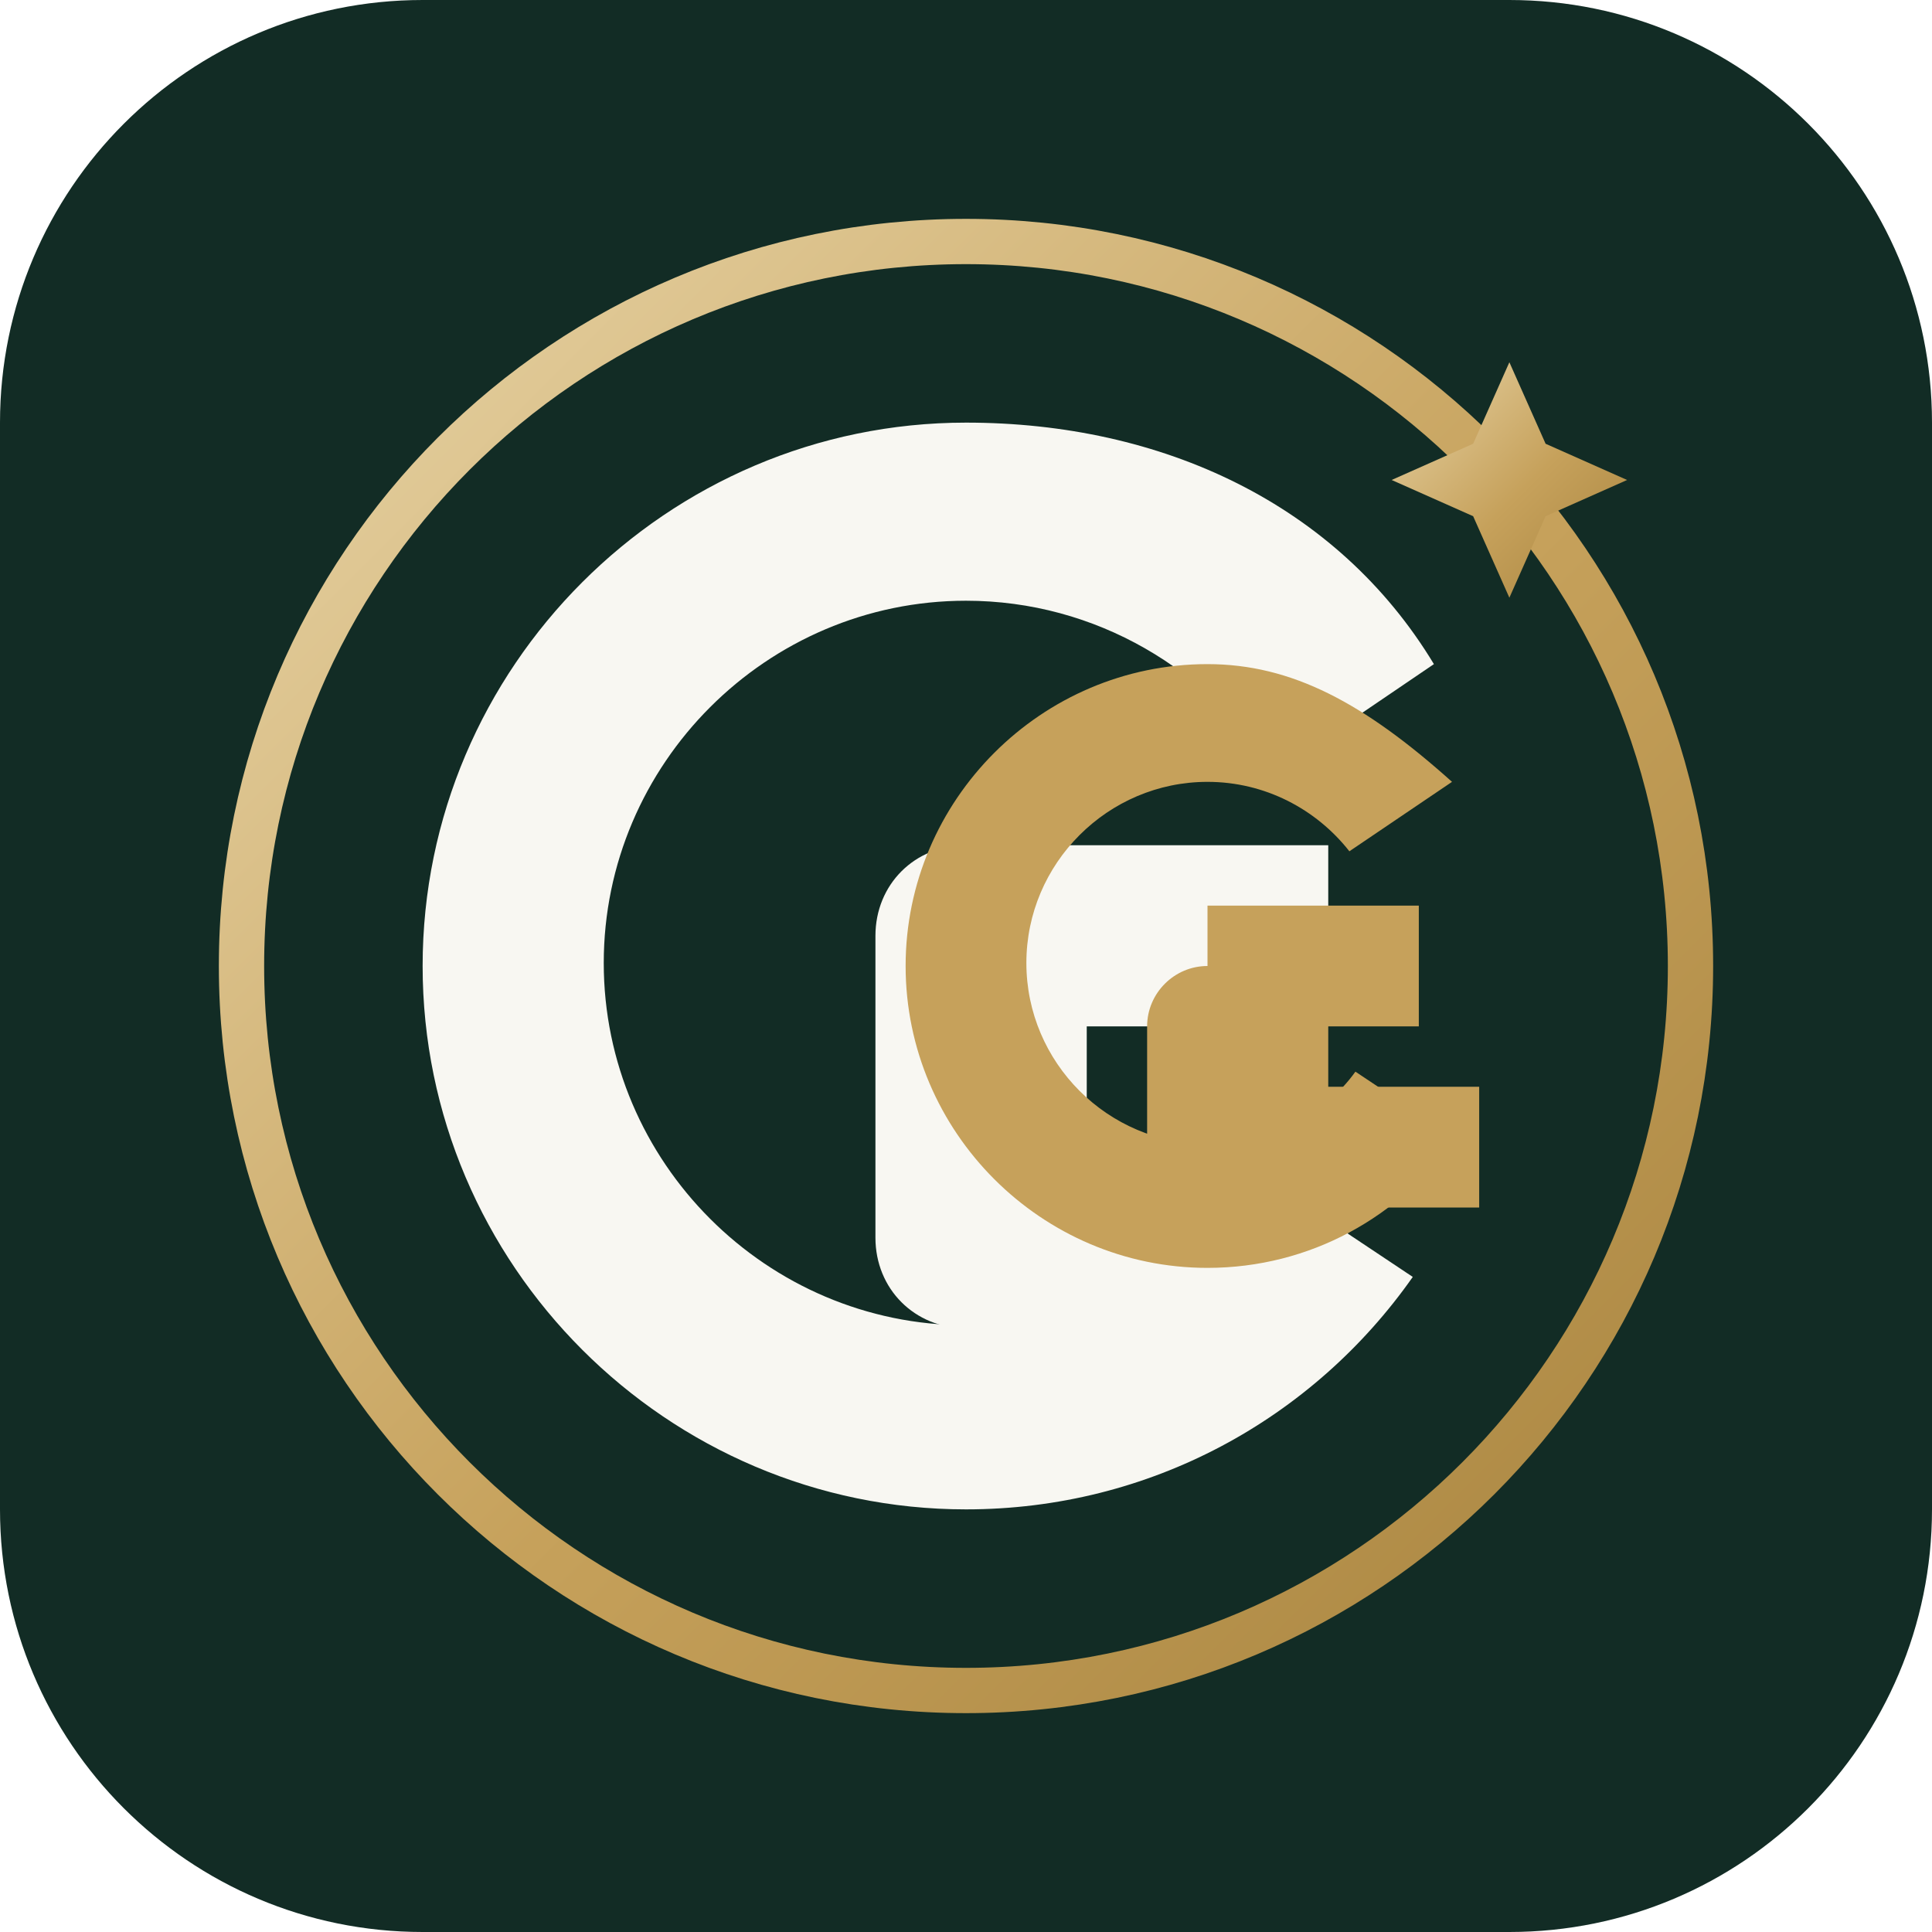
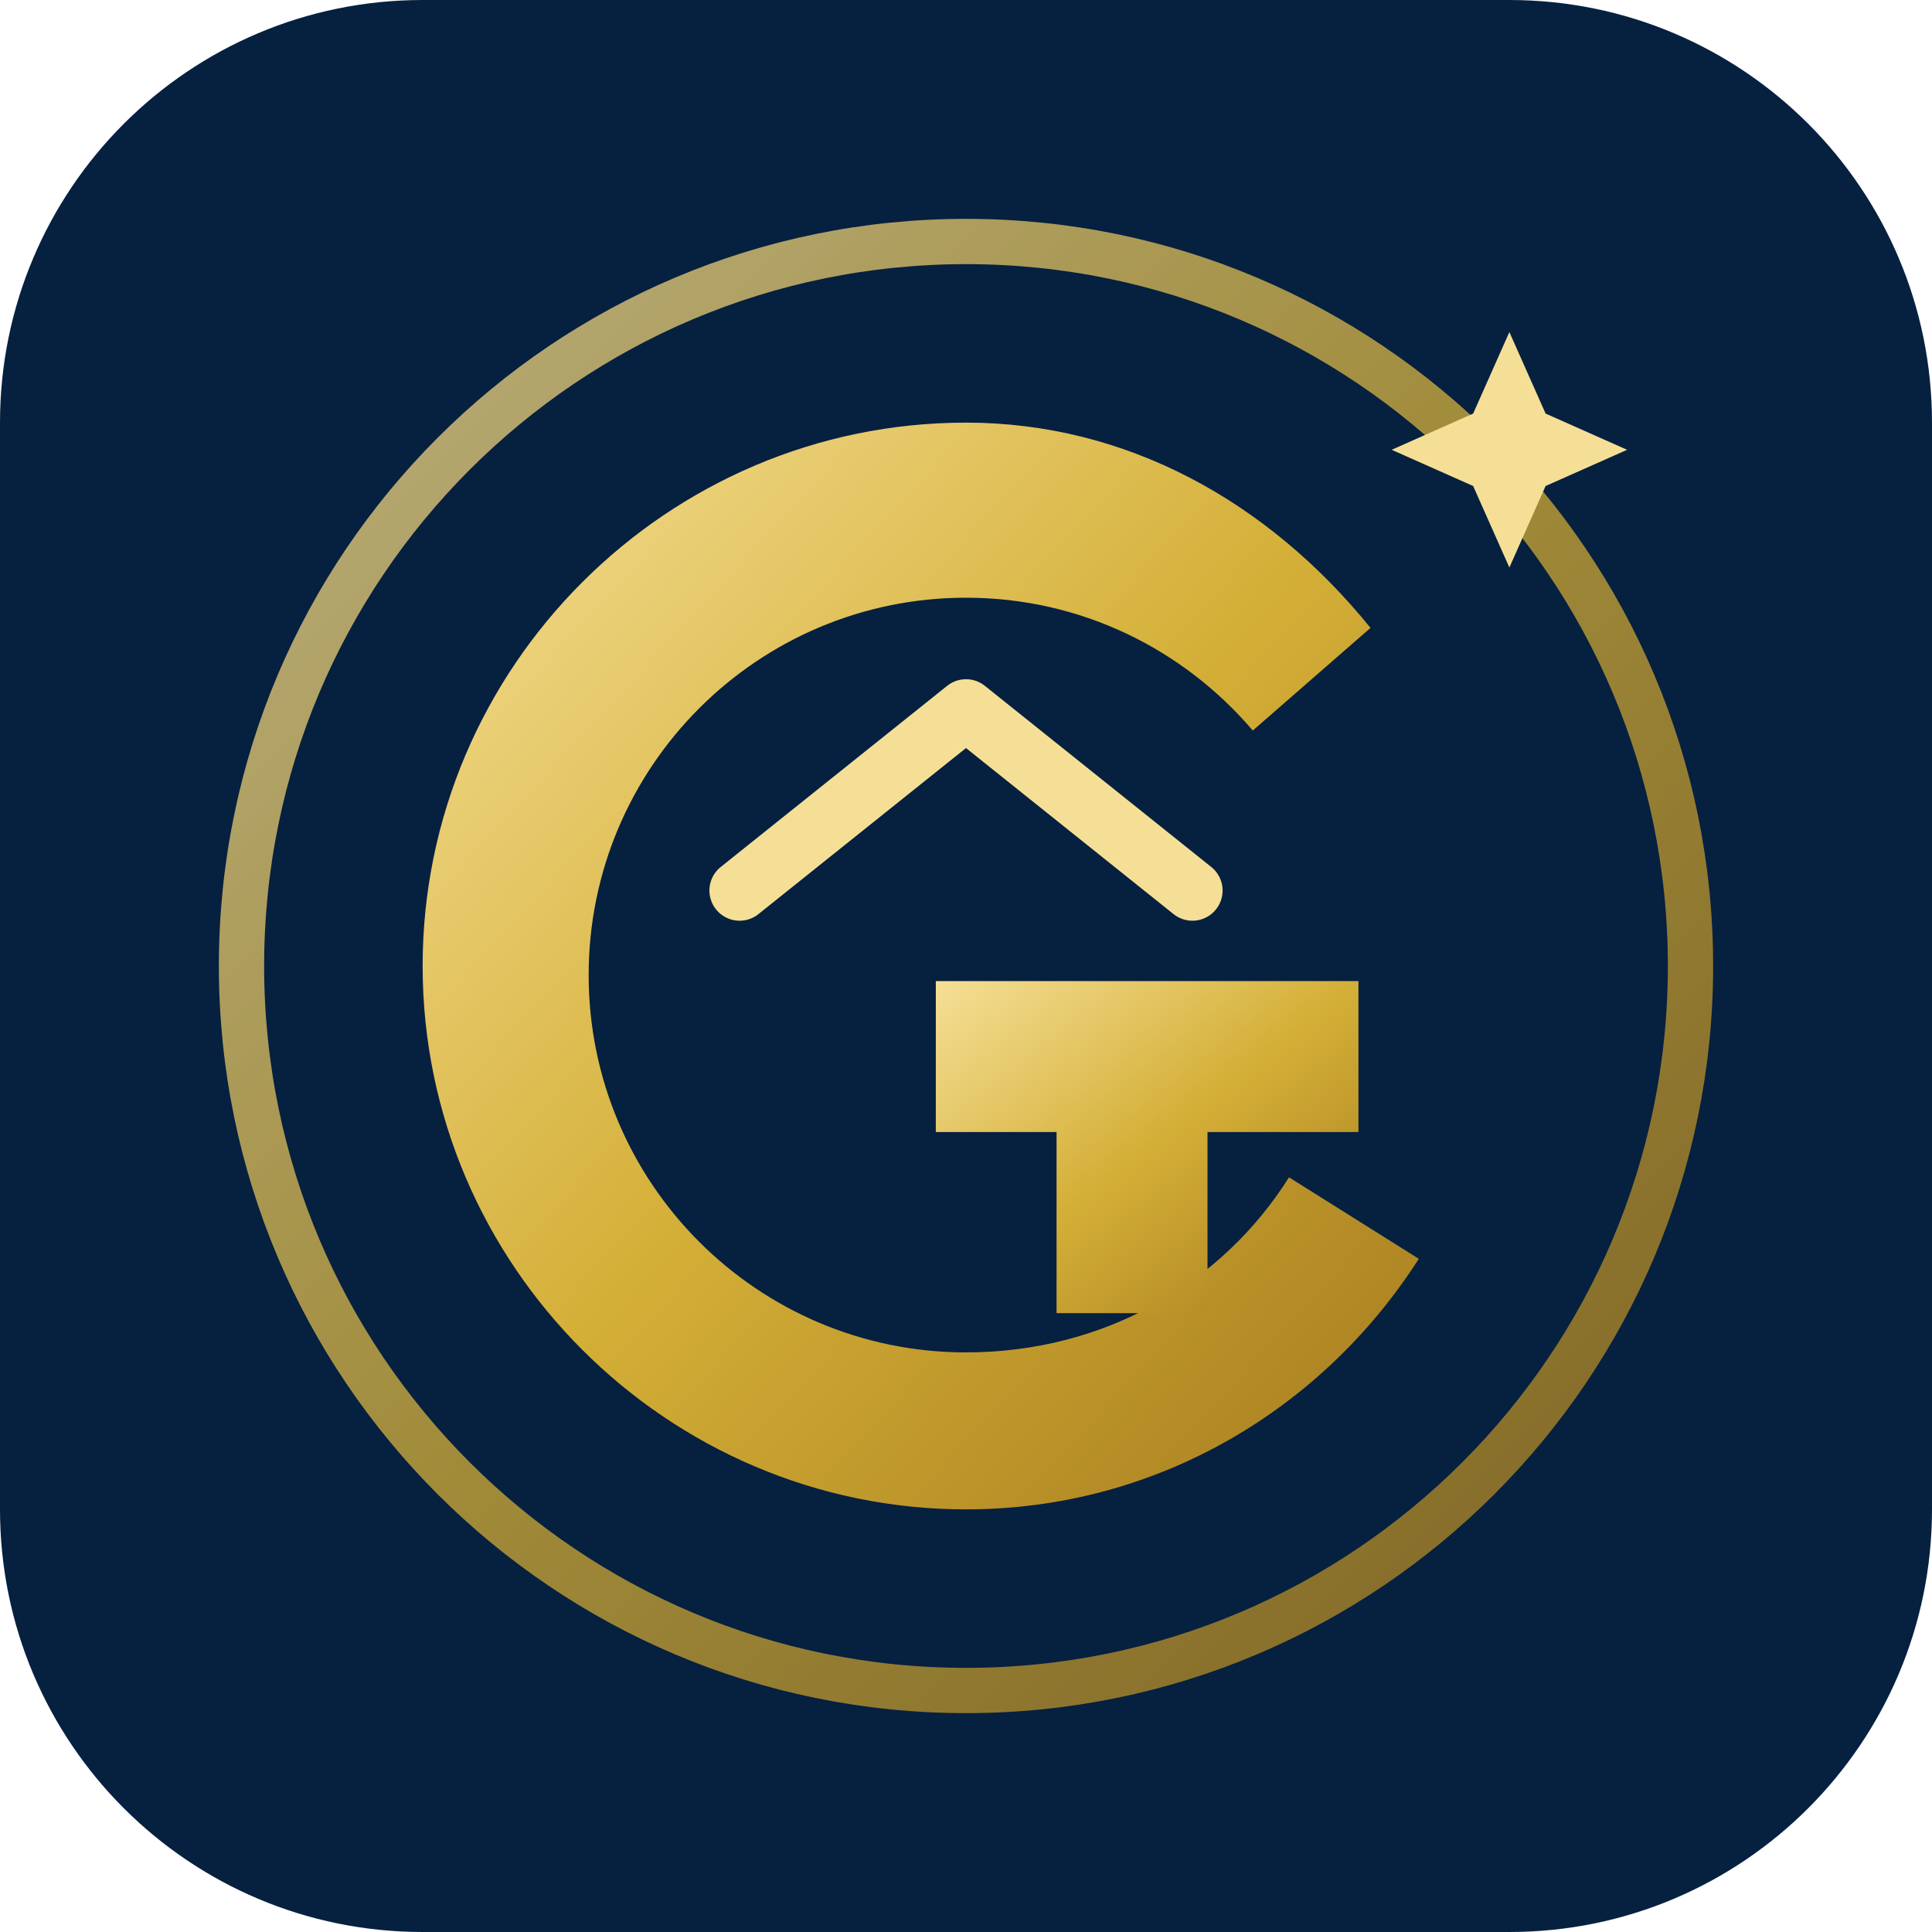
<svg xmlns="http://www.w3.org/2000/svg" viewBox="0 0 64 64" role="img" aria-labelledby="faviconTitle">
  <defs>
-     <linearGradient id="gleamFav" x1="0%" y1="0%" x2="100%" y2="100%">
-       <stop offset="0%" stop-color="#E8D5A8" />
-       <stop offset="55%" stop-color="#C6A15B" />
-       <stop offset="100%" stop-color="#A8843F" />
+     <linearGradient id="goldFav" x1="0%" y1="0%" x2="100%" y2="100%">
+       <stop offset="0%" stop-color="#F5DF96" />
+       <stop offset="50%" stop-color="#D4AF37" />
+       <stop offset="100%" stop-color="#A67C1E" />
    </linearGradient>
  </defs>
-   <rect width="64" height="64" rx="14" fill="#122C25" />
-   <circle cx="32" cy="32" r="24" fill="none" stroke="url(#gleamFav)" stroke-width="1.5" />
-   <path fill="#F8F7F2" d="M32 14c-9.9 0-18 8.1-18 18s8.1 18 18 18c6.1 0 11.5-3 14.8-7.7l-5.1-3.4c-2.1 3-5.6 5-9.7 5-6.6 0-12-5.4-12-12s5.4-12 12-12c4.3 0 8.1 2.3 10.2 5.7l5.3-3.6C44.3 16.7 38.5 14 32 14z" />
-   <path fill="#F8F7F2" d="M32 28h12v6H36v4h8v6H32c-1.7 0-3-1.3-3-3v-10c0-1.7 1.3-3 3-3z" />
-   <path fill="#C6A15B" d="M40 22c-5.5 0-10 4.5-10 10s4.5 10 10 10c3.4 0 6.4-1.7 8.2-4.3l-3.3-2.2c-1 1.4-2.8 2.4-4.9 2.4-3.3 0-6-2.7-6-6s2.7-6 6-6c1.9 0 3.6 0.9 4.7 2.3l3.4-2.3C45.2 23.3 42.8 22 40 22z" />
-   <path fill="#C6A15B" d="M40 30h7v4h-3v2h5v4h-9c-1.1 0-2-0.9-2-2v-4c0-1.1 0.9-2 2-2z" />
-   <path d="M50 12l1.2 2.7 2.7 1.2-2.7 1.2L50 19.8l-1.2-2.7-2.7-1.2 2.7-1.2z" fill="url(#gleamFav)" />
+   <rect width="64" height="64" rx="14" fill="#062040" />
+   <circle cx="32" cy="32" r="24" fill="none" stroke="url(#goldFav)" stroke-width="1.5" opacity="0.75" />
+   <path fill="url(#goldFav)" d="M32 14c-9.9 0-18 8.1-18 18s8.1 18 18 18c6.3 0 11.8-3.3 15-8.3l-4.3-2.7c-2.2 3.5-6.1 5.8-10.7 5.8-6.9 0-12.5-5.6-12.5-12.5S25.1 19.8 32 19.8c3.8 0 7.2 1.7 9.5 4.4l3.9-3.4C42 16.6 37.3 14 32 14z" />
+   <path fill="url(#goldFav)" d="M31 32.5h14v5h-5v6h-5v-6h-4z" />
+   <path fill="none" stroke="#F5DF96" stroke-width="2" stroke-linecap="round" stroke-linejoin="round" d="M24.5 29.5l7.5-6 7.5 6" />
+   <path d="M50 11l1.2 2.7 2.7 1.2-2.7 1.2L50 18.8l-1.2-2.7-2.7-1.2 2.7-1.2z" fill="#F5DF96" />
</svg>
